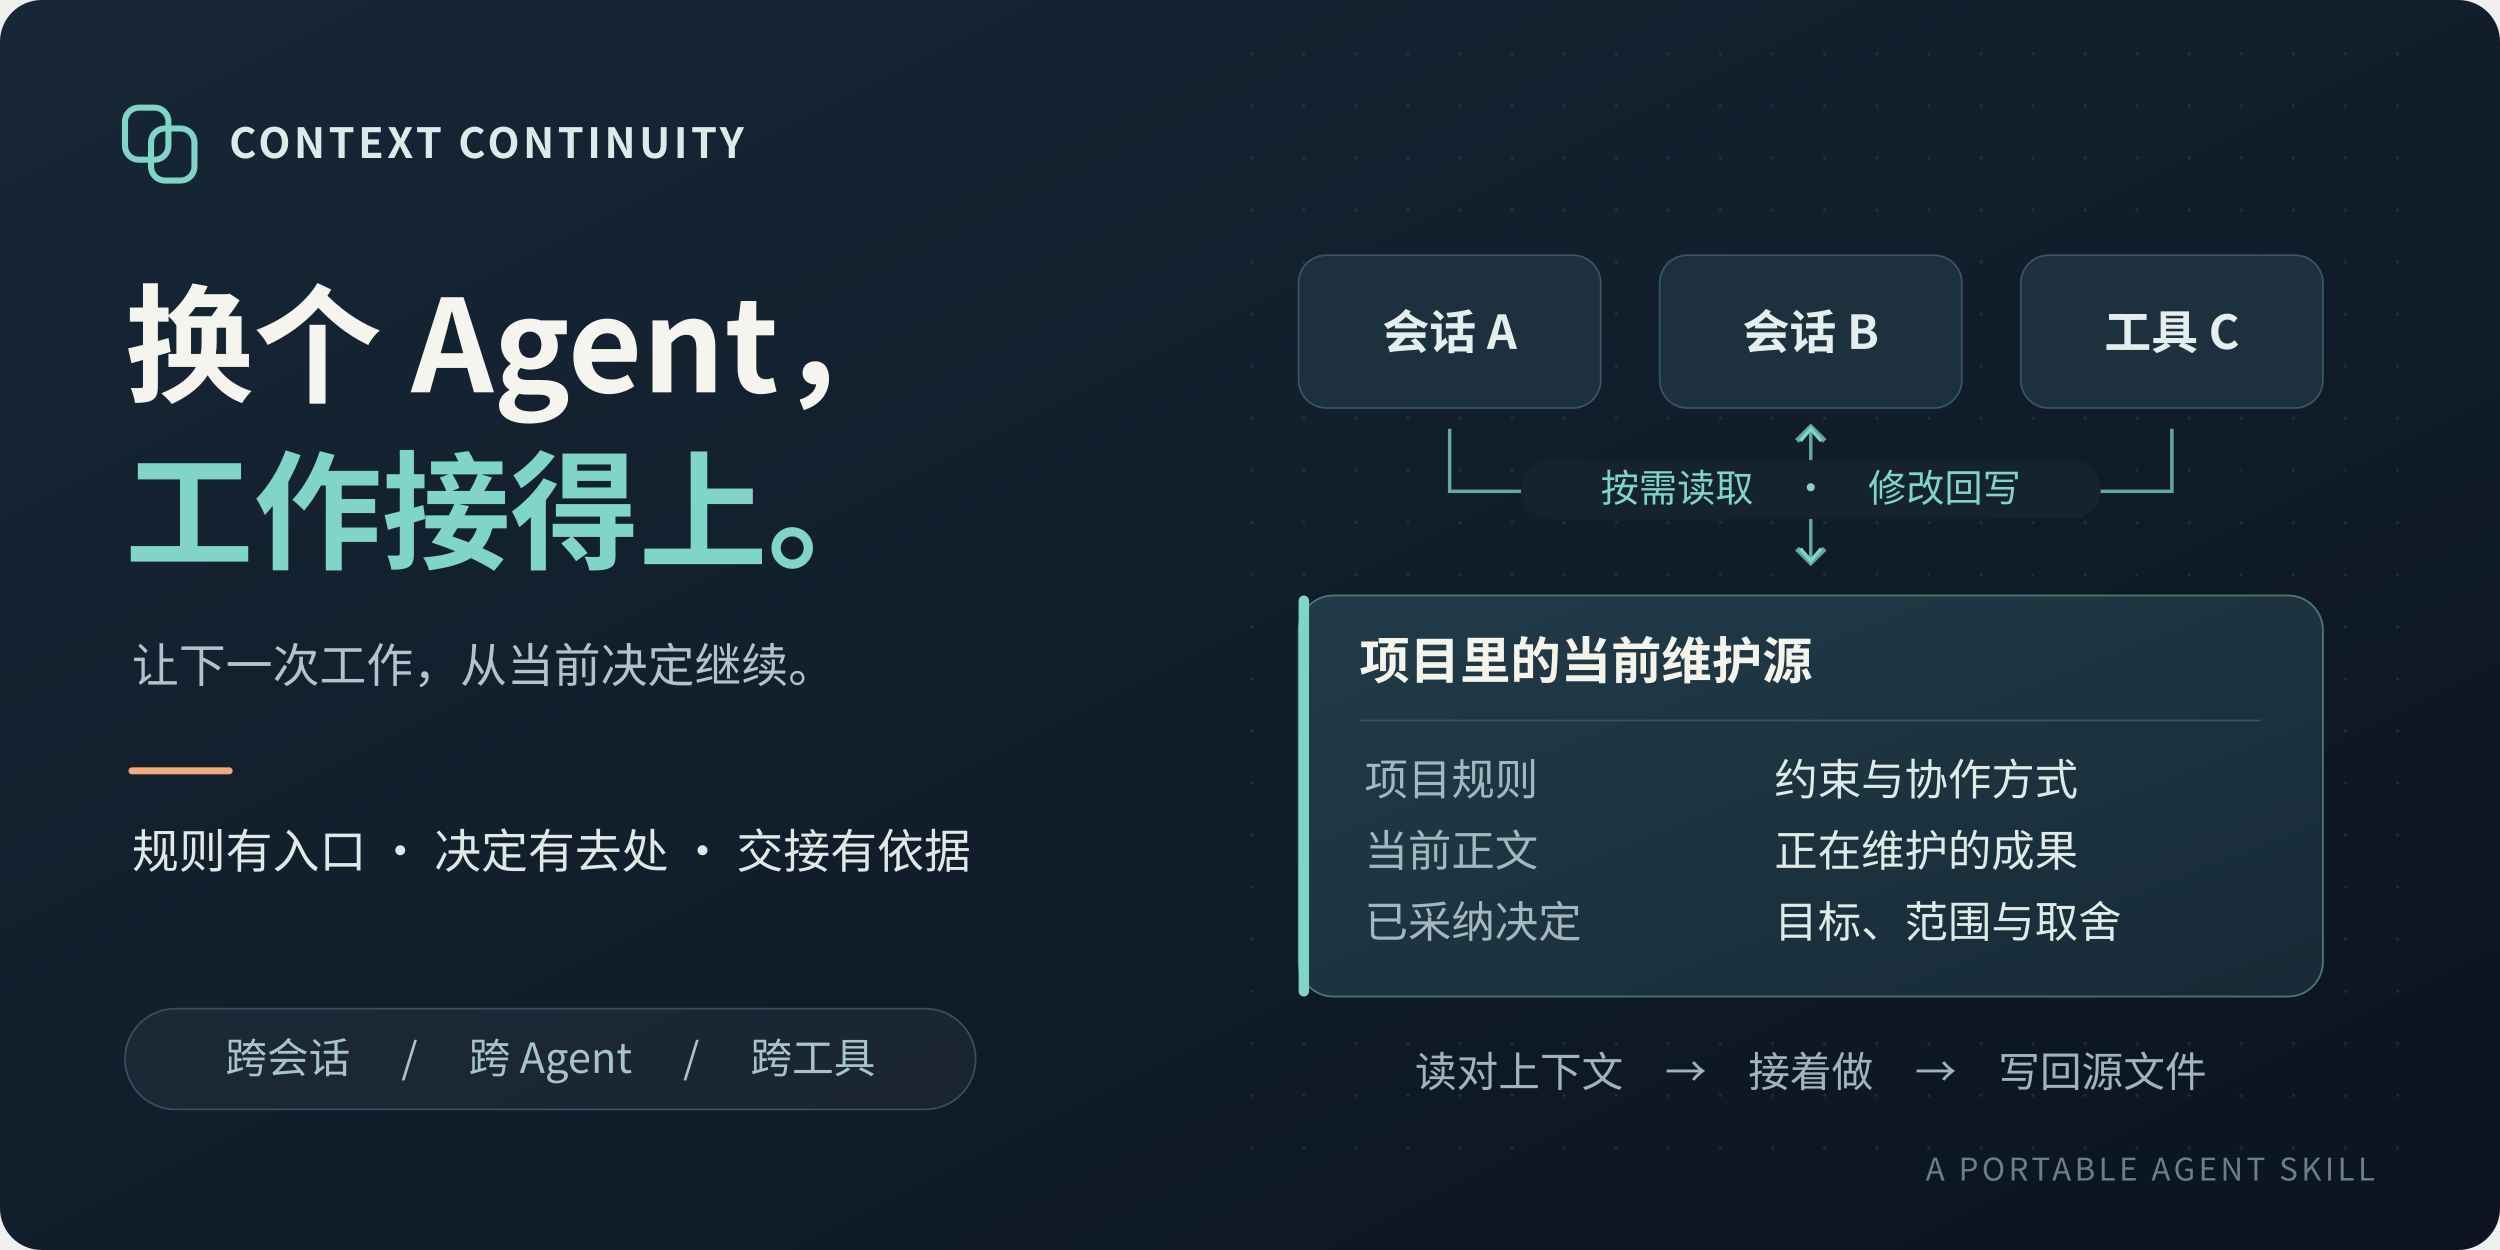
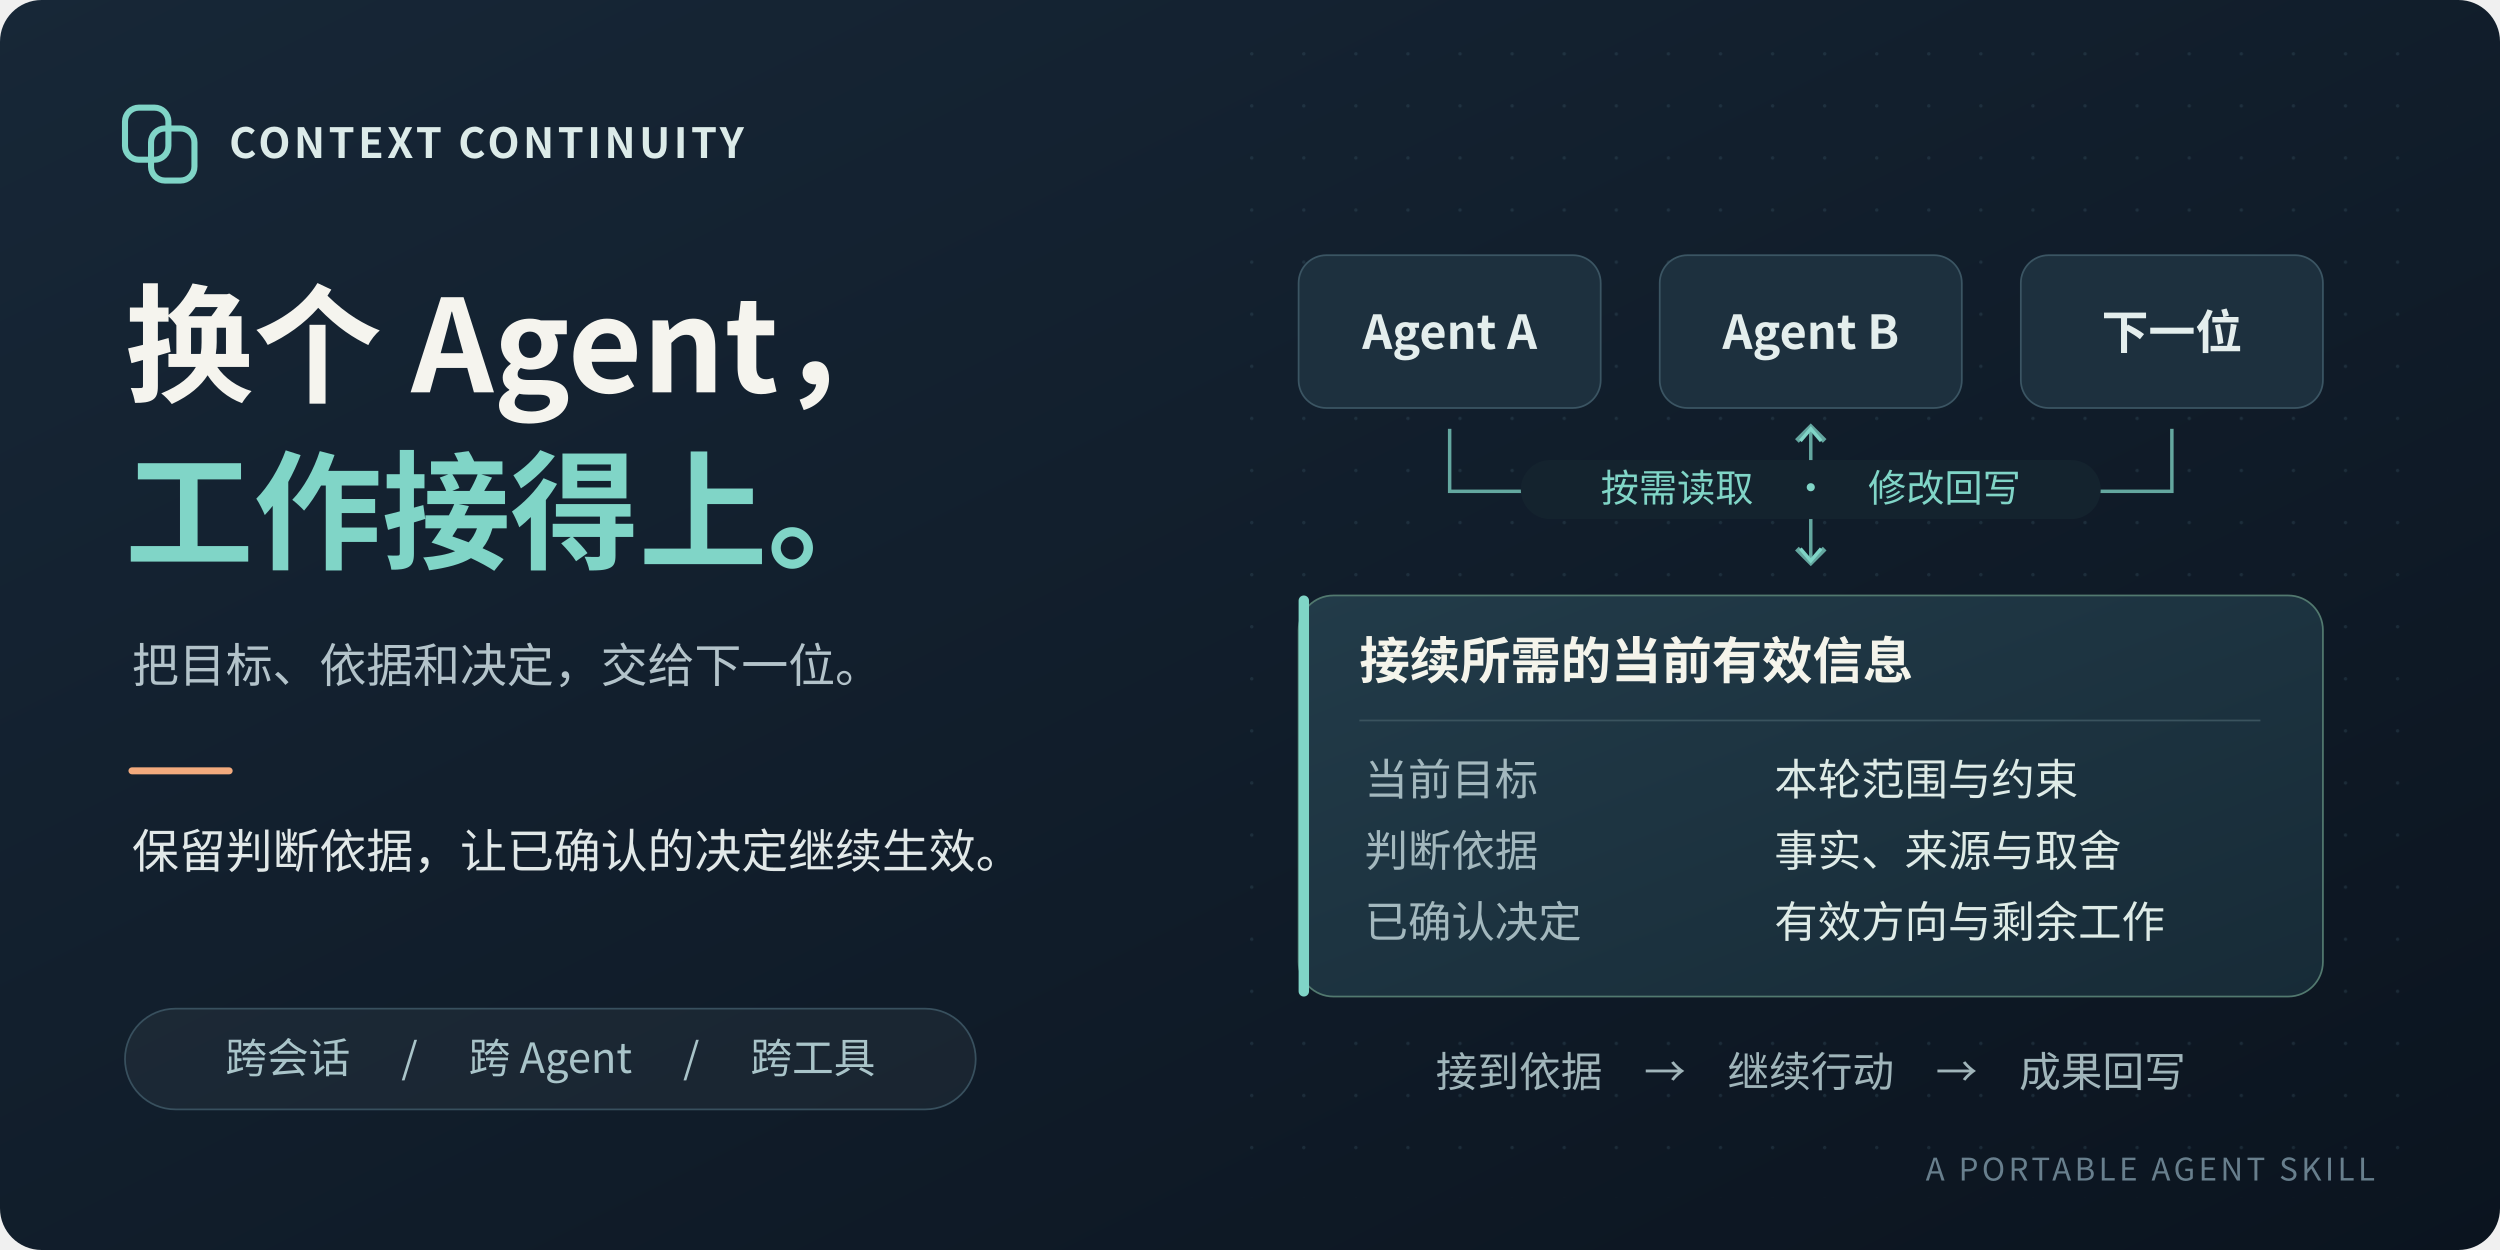
<svg xmlns="http://www.w3.org/2000/svg" width="1440" height="720" viewBox="0 0 1440 720" role="img" aria-labelledby="title desc">
  <defs>
    <linearGradient id="bg" x1="0" y1="0" x2="1" y2="1">
      <stop stop-color="#172737" />
      <stop offset="1" stop-color="#0b141f" />
    </linearGradient>
    <linearGradient id="card" x1="0" y1="0" x2="1" y2="1">
      <stop stop-color="#223b49" />
      <stop offset="1" stop-color="#172b37" />
    </linearGradient>
    <pattern id="dots" width="30" height="30" patternUnits="userSpaceOnUse">
      <circle cx="1" cy="1" r="1" fill="#456472" opacity=".25" />
    </pattern>
    <marker id="arrow" markerWidth="10" markerHeight="10" refX="6" refY="5" orient="auto-start-reverse">
      <path d="m2 1 4 4-4 4" stroke="#80d5c7" stroke-width="1.5" fill="none" />
    </marker>
  </defs>
  <rect width="1440" height="720" rx="24" fill="url(#bg)" />
  <rect x="696" y="30" width="714" height="660" fill="url(#dots)" />
  <g font-family="'PingFang SC','Noto Sans CJK SC','Microsoft YaHei',sans-serif">
    <g transform="translate(72 62)" fill="none" stroke="#80d5c7" stroke-width="3.5">
      <rect x="0" y="0" width="25" height="30" rx="8" />
      <rect x="15" y="12" width="25" height="30" rx="8" />
    </g>
    <text x="132" y="91" fill="#dcebe9" font-size="24" font-weight="600" letter-spacing="2">CONTEXT CONTINUITY</text>
    <text x="72" y="226" fill="#f5f4ee" font-size="74" font-weight="700">换个 Agent，</text>
    <text x="72" y="322" fill="#80d5c7" font-size="74" font-weight="700">工作接得上。</text>
-     <text x="76" y="393" fill="#b3c3ca" font-size="27">让下一次工作，从当前决定继续。</text>
+     <text x="76" y="393" fill="#b3c3ca" font-size="27">把目标、依据和决定，交给下一位。</text>
    <path d="M76 444h56" stroke="#f2aa7d" stroke-width="4" stroke-linecap="round" />
-     <text x="76" y="500" fill="#e1e8e8" font-size="27">规则有入口 · 决定有去处 · 交接有依据</text>
+     <text x="76" y="500" fill="#e1e8e8" font-size="27">保留判断依据，让已确认的决定继续生效。</text>
    <rect x="72" y="581" width="490" height="58" rx="29" fill="#ffffff" fill-opacity=".045" stroke="#38505e" />
    <text x="317" y="618" text-anchor="middle" fill="#a9c4c9" font-size="24">跨会话　 /　 跨 Agent　 /　 跨工具</text>
    <g fill="#1d303e" stroke="#3b5563">
      <rect x="748" y="147" width="174" height="88" rx="16" />
      <rect x="956" y="147" width="174" height="88" rx="16" />
      <rect x="1164" y="147" width="174" height="88" rx="16" />
    </g>
    <g fill="#e4eeed" font-size="27" text-anchor="middle" font-weight="600">
-       <text x="835" y="201">会话 A</text>
-       <text x="1043" y="201">会话 B</text>
-       <text x="1251" y="201">工具 C</text>
+       <text x="835" y="201">Agent A</text>
+       <text x="1043" y="201">Agent B</text>
+       <text x="1251" y="201">下一位</text>
    </g>
    <g stroke="#80d5c7" stroke-width="2" fill="none" opacity=".75">
      <path d="M835 247v36h176" />
      <path d="M1251 247v36h-176" />
      <path d="M1043 246v78" marker-start="url(#arrow)" marker-end="url(#arrow)" />
    </g>
    <rect x="876" y="265" width="334" height="34" rx="17" fill="#14232e" />
    <text x="1043" y="289" fill="#80d5c7" font-size="22" text-anchor="middle">按需读取　·　修改回写</text>
    <path d="m1037 254 6-7 6 7m-12 62 6 7 6-7" stroke="#80d5c7" stroke-width="2" fill="none" />
    <rect x="748" y="343" width="590" height="231" rx="20" fill="url(#card)" stroke="#52796f" />
    <rect x="748" y="343" width="6" height="231" rx="3" fill="#80d5c7" />
-     <text x="783" y="391" fill="#f4f4eb" font-size="29" font-weight="600">项目里的当前维护源</text>
+     <text x="783" y="391" fill="#f4f4eb" font-size="29" font-weight="600">接续所需的当前有效信息</text>
    <path d="M783 415h519" stroke="#3a535e" />
    <g font-size="25">
-       <text x="786" y="458" fill="#a3b8be">项目规则</text>
-       <text x="1022" y="458" fill="#deebe7">约束与协作方式</text>
-       <text x="786" y="499" fill="#a3b8be">当前正文</text>
-       <text x="1022" y="499" fill="#deebe7">正在维护的成果</text>
-       <text x="786" y="540" fill="#a3b8be">已采纳决定</text>
-       <text x="1022" y="540" fill="#deebe7">目标、范围与取舍</text>
+       <text x="786" y="458" fill="#a3b8be">当前目标</text>
+       <text x="1022" y="458" fill="#deebe7">本轮范围与约束</text>
+       <text x="786" y="499" fill="#a3b8be">判断依据</text>
+       <text x="1022" y="499" fill="#deebe7">事实、来源与取舍</text>
+       <text x="786" y="540" fill="#a3b8be">已确认决定</text>
+       <text x="1022" y="540" fill="#deebe7">有效方向与剩余工作</text>
    </g>
-     <text x="1043" y="626" text-anchor="middle" fill="#a0b5ba" font-size="24">读对上下文　→　接着做　→　写回源文件</text>
+     <text x="1043" y="626" text-anchor="middle" fill="#a0b5ba" font-size="24">接到依据　→　继续行动　→　成果回写</text>
    <text x="1368" y="680" text-anchor="end" fill="#687f8d" font-size="18" letter-spacing="2">A PORTABLE AGENT SKILL</text>
  </g>
</svg>
